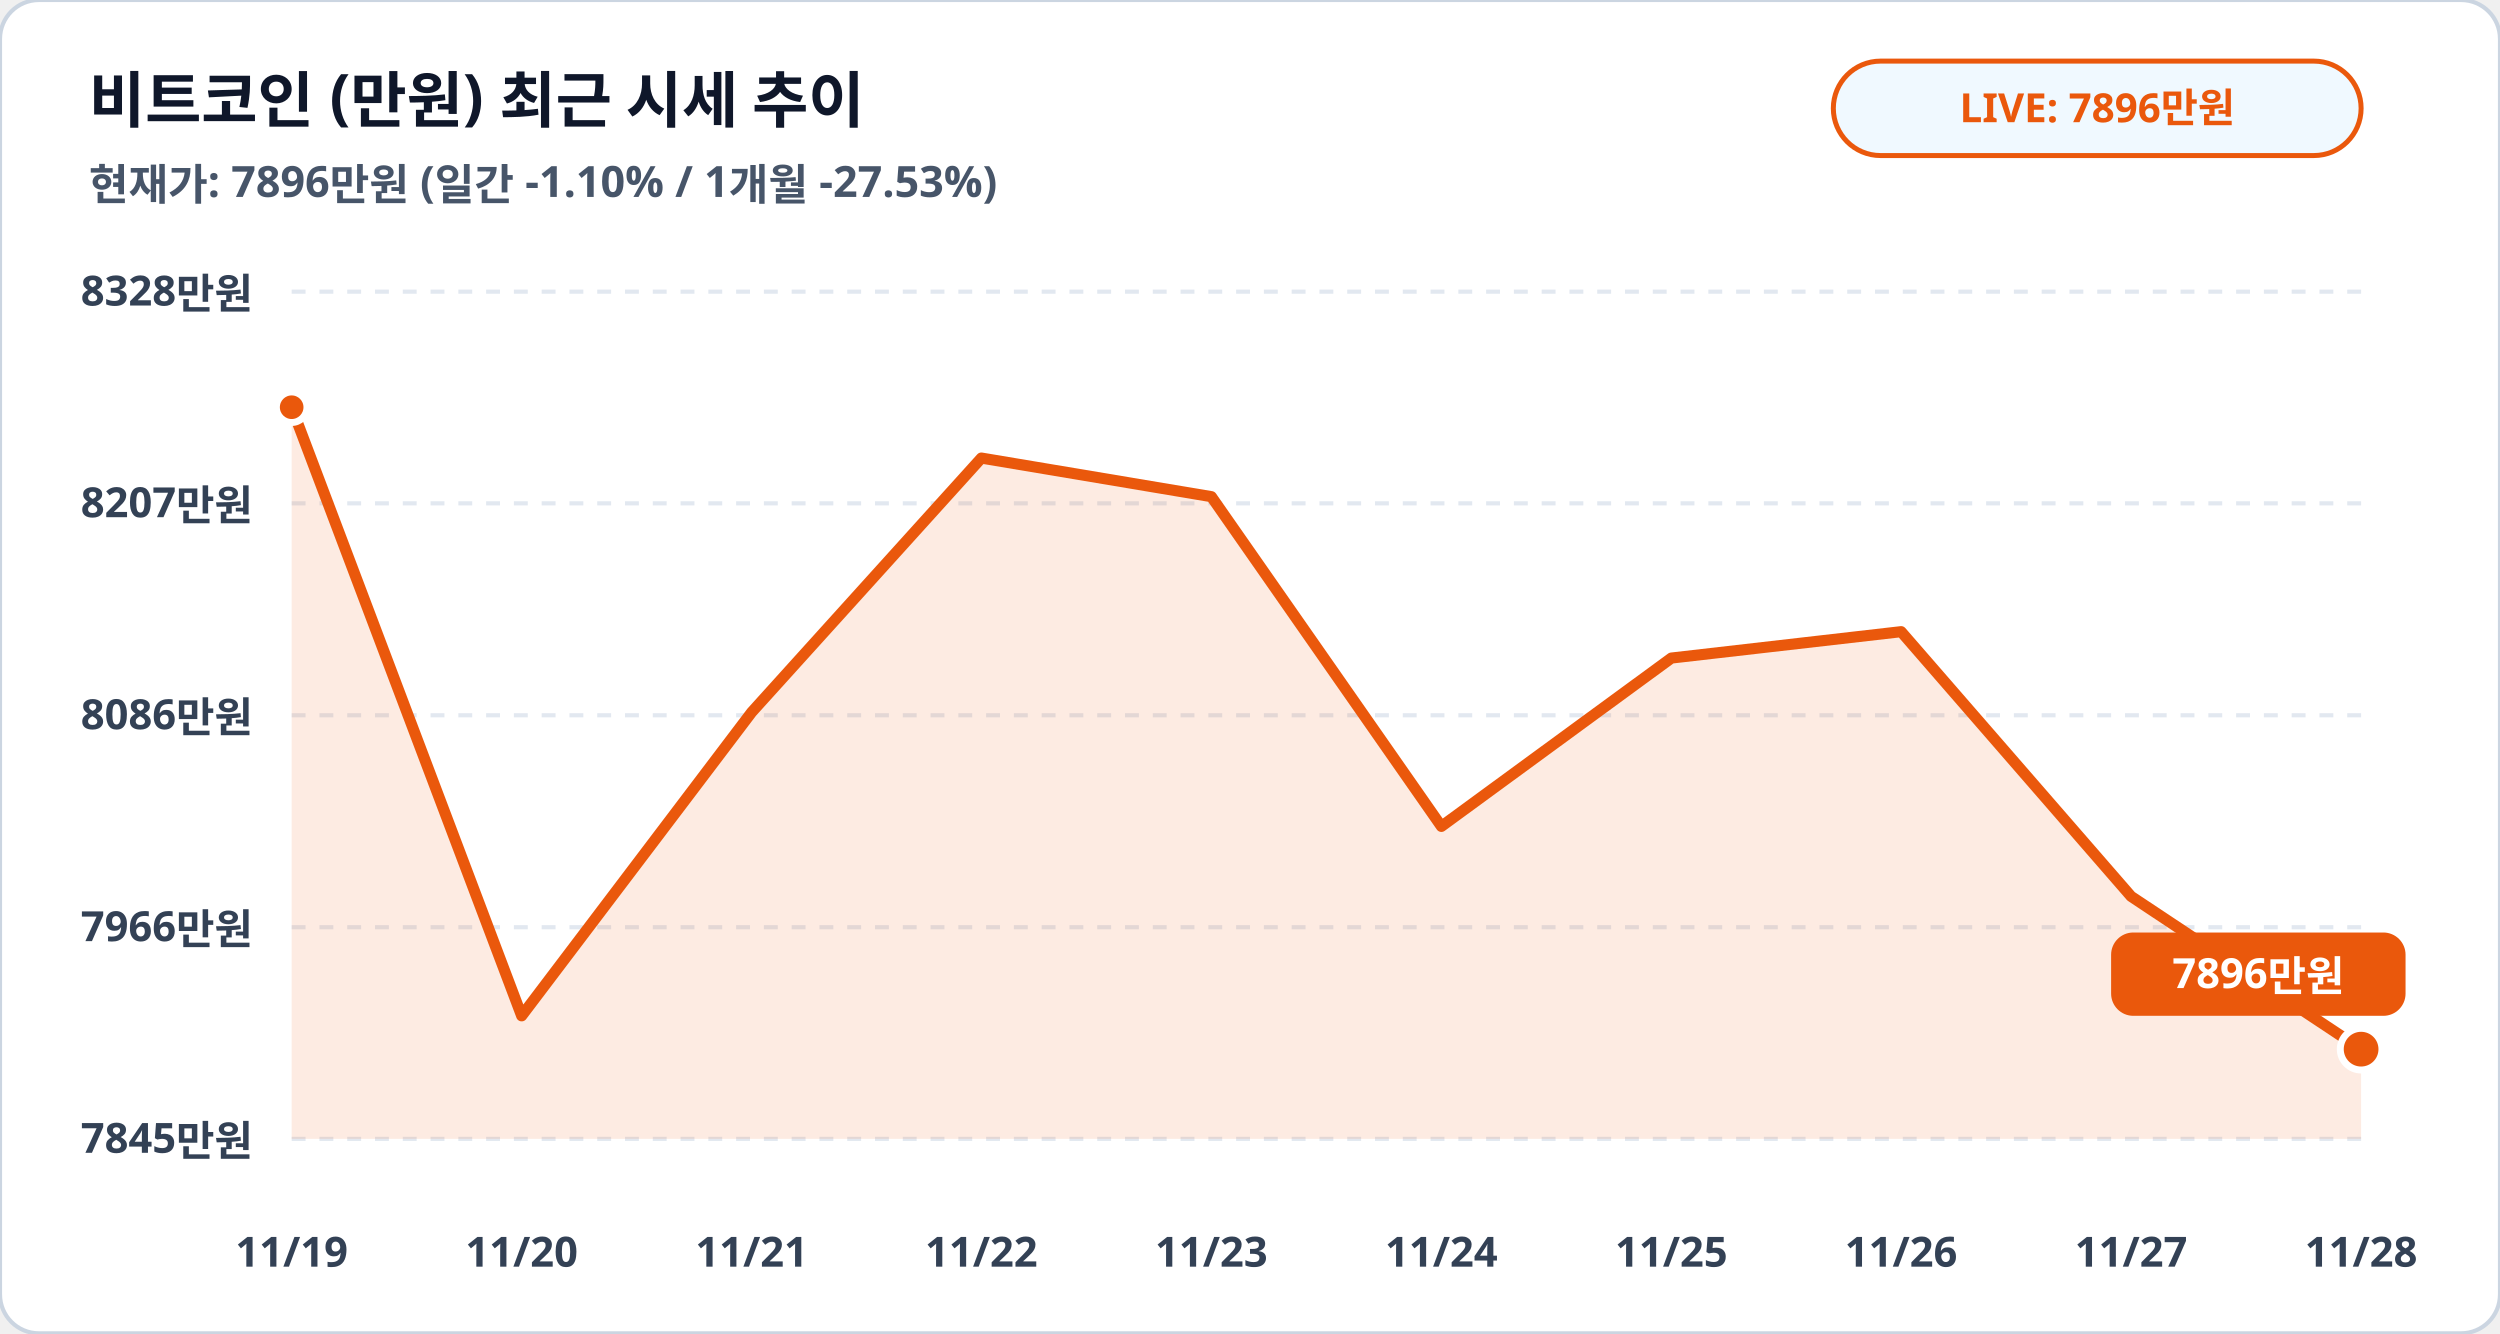
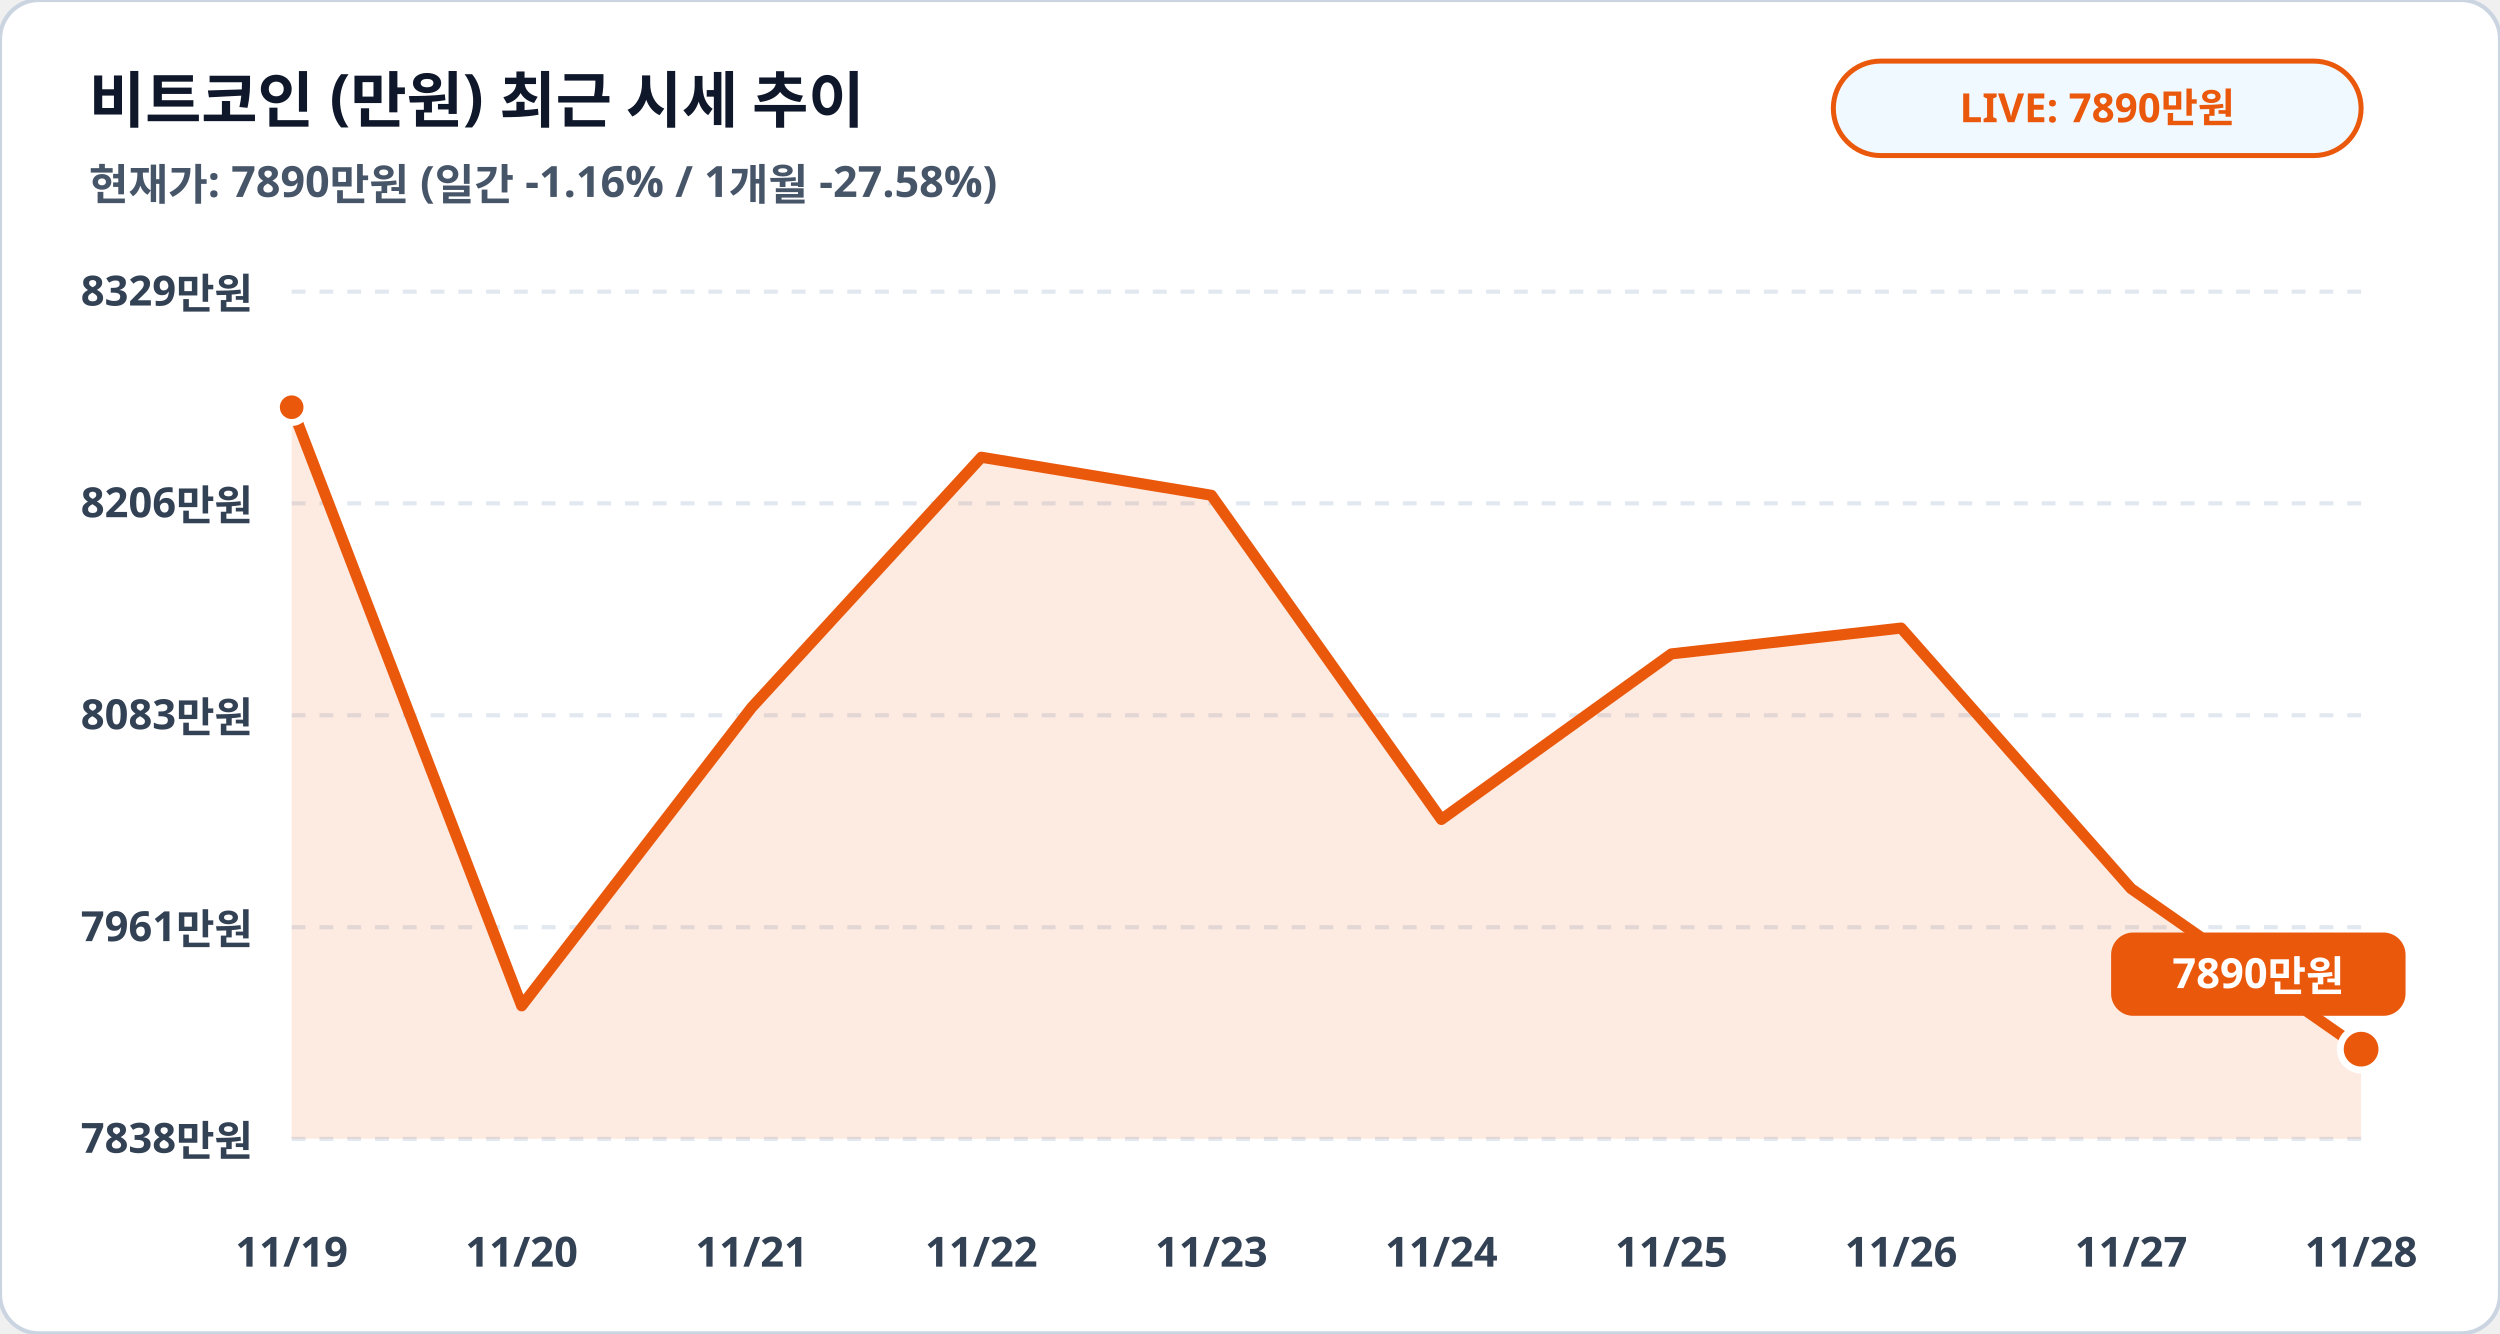
<svg xmlns="http://www.w3.org/2000/svg" viewBox="0 0 900 480" width="100%" height="100%">
  <rect width="900" height="480" rx="14" fill="#ffffff" stroke="#cbd5e1" stroke-width="1.5" />
  <text x="32" y="44" fill="#0f172a" font-family="Pretendard, sans-serif" font-size="22" font-weight="900">비트코인 (만원) 최근 시세 추이</text>
-   <text x="32" y="72" fill="#475569" font-family="Pretendard, sans-serif" font-size="15.5" font-weight="600">현재가: 7896만원 (일간 -1.10% / 1개월 -27.53%)</text>
+   <text x="32" y="72" fill="#475569" font-family="Pretendard, sans-serif" font-size="15.5" font-weight="600">현재가: 7890만원 (일간 -1.16% / 1개월 -27.58%)</text>
  <rect x="660" y="22" width="190" height="34" rx="17" fill="#f0f9ff" stroke="#ea580c" stroke-width="1.8" />
-   <text x="755" y="44" fill="#ea580c" font-family="Pretendard, sans-serif" font-size="14.5" font-weight="800" text-anchor="middle">LIVE: 7896만원</text>
+   <text x="755" y="44" fill="#ea580c" font-family="Pretendard, sans-serif" font-size="14.5" font-weight="800" text-anchor="middle">LIVE: 7890만원</text>
  <line x1="105" y1="105.0" x2="850" y2="105.0" stroke="#e2e8f0" stroke-width="1.5" stroke-dasharray="5,5" />
-   <text x="91" y="110.0" fill="#334155" font-family="Pretendard, sans-serif" font-size="15" font-weight="700" text-anchor="end">8328만원</text>
+   <text x="91" y="110.0" fill="#334155" font-family="Pretendard, sans-serif" font-size="15" font-weight="700" text-anchor="end">8329만원</text>
  <line x1="105" y1="181.2" x2="850" y2="181.2" stroke="#e2e8f0" stroke-width="1.5" stroke-dasharray="5,5" />
-   <text x="91" y="186.2" fill="#334155" font-family="Pretendard, sans-serif" font-size="15" font-weight="700" text-anchor="end">8207만원</text>
+   <text x="91" y="186.2" fill="#334155" font-family="Pretendard, sans-serif" font-size="15" font-weight="700" text-anchor="end">8206만원</text>
  <line x1="105" y1="257.5" x2="850" y2="257.5" stroke="#e2e8f0" stroke-width="1.5" stroke-dasharray="5,5" />
-   <text x="91" y="262.5" fill="#334155" font-family="Pretendard, sans-serif" font-size="15" font-weight="700" text-anchor="end">8086만원</text>
+   <text x="91" y="262.5" fill="#334155" font-family="Pretendard, sans-serif" font-size="15" font-weight="700" text-anchor="end">8083만원</text>
  <line x1="105" y1="333.8" x2="850" y2="333.8" stroke="#e2e8f0" stroke-width="1.5" stroke-dasharray="5,5" />
-   <text x="91" y="338.8" fill="#334155" font-family="Pretendard, sans-serif" font-size="15" font-weight="700" text-anchor="end">7966만원</text>
+   <text x="91" y="338.8" fill="#334155" font-family="Pretendard, sans-serif" font-size="15" font-weight="700" text-anchor="end">7961만원</text>
  <line x1="105" y1="410.0" x2="850" y2="410.0" stroke="#e2e8f0" stroke-width="1.5" stroke-dasharray="5,5" />
-   <text x="91" y="415.0" fill="#334155" font-family="Pretendard, sans-serif" font-size="15" font-weight="700" text-anchor="end">7845만원</text>
-   <polygon points="105.0,410.0 105.0,146.6 187.8,365.7 270.6,256.4 353.3,164.9 436.1,178.8 518.9,297.5 601.7,236.9 684.4,227.4 767.2,322.7 850.0,377.7 850.0,410.0" fill="#ea580c" fill-opacity="0.12" />
-   <polyline fill="none" stroke="#ea580c" stroke-width="4" stroke-linecap="round" stroke-linejoin="round" points="105.0,146.6 187.8,365.7 270.6,256.4 353.3,164.9 436.1,178.8 518.9,297.5 601.7,236.9 684.4,227.4 767.2,322.7 850.0,377.7" />
+   <text x="91" y="415.0" fill="#334155" font-family="Pretendard, sans-serif" font-size="15" font-weight="700" text-anchor="end">7838만원</text>
+   <polygon points="105.0,410.0 105.0,146.6 187.8,362.1 270.6,254.7 353.3,164.6 436.1,178.3 518.9,295.0 601.7,235.4 684.4,226.1 767.2,319.9 850.0,377.7 850.0,410.0" fill="#ea580c" fill-opacity="0.12" />
+   <polyline fill="none" stroke="#ea580c" stroke-width="4" stroke-linecap="round" stroke-linejoin="round" points="105.0,146.6 187.8,362.1 270.6,254.7 353.3,164.6 436.1,178.3 518.9,295.0 601.7,235.4 684.4,226.1 767.2,319.9 850.0,377.7" />
  <circle cx="105.0" cy="146.6" r="5.5" fill="#ea580c" stroke="#ffffff" stroke-width="2.5" />
  <circle cx="850.0" cy="377.7" r="7.5" fill="#ea580c" stroke="#ffffff" stroke-width="2.5" />
  <rect x="760.0" y="335.7" width="106" height="30" rx="8" fill="#ea580c" />
-   <text x="813.0" y="355.7" fill="#ffffff" font-family="Pretendard, sans-serif" font-size="15" font-weight="800" text-anchor="middle">7896만원</text>
+   <text x="813.0" y="355.7" fill="#ffffff" font-family="Pretendard, sans-serif" font-size="15" font-weight="800" text-anchor="middle">7890만원</text>
  <text x="105.0" y="456" fill="#334155" font-family="Pretendard, sans-serif" font-size="15" font-weight="700" text-anchor="middle">11/19</text>
  <text x="187.8" y="456" fill="#334155" font-family="Pretendard, sans-serif" font-size="15" font-weight="700" text-anchor="middle">11/20</text>
  <text x="270.6" y="456" fill="#334155" font-family="Pretendard, sans-serif" font-size="15" font-weight="700" text-anchor="middle">11/21</text>
  <text x="353.3" y="456" fill="#334155" font-family="Pretendard, sans-serif" font-size="15" font-weight="700" text-anchor="middle">11/22</text>
  <text x="436.1" y="456" fill="#334155" font-family="Pretendard, sans-serif" font-size="15" font-weight="700" text-anchor="middle">11/23</text>
  <text x="518.9" y="456" fill="#334155" font-family="Pretendard, sans-serif" font-size="15" font-weight="700" text-anchor="middle">11/24</text>
  <text x="601.7" y="456" fill="#334155" font-family="Pretendard, sans-serif" font-size="15" font-weight="700" text-anchor="middle">11/25</text>
  <text x="684.4" y="456" fill="#334155" font-family="Pretendard, sans-serif" font-size="15" font-weight="700" text-anchor="middle">11/26</text>
  <text x="767.2" y="456" fill="#334155" font-family="Pretendard, sans-serif" font-size="15" font-weight="700" text-anchor="middle">11/27</text>
  <text x="850.0" y="456" fill="#334155" font-family="Pretendard, sans-serif" font-size="15" font-weight="700" text-anchor="middle">11/28</text>
</svg>
